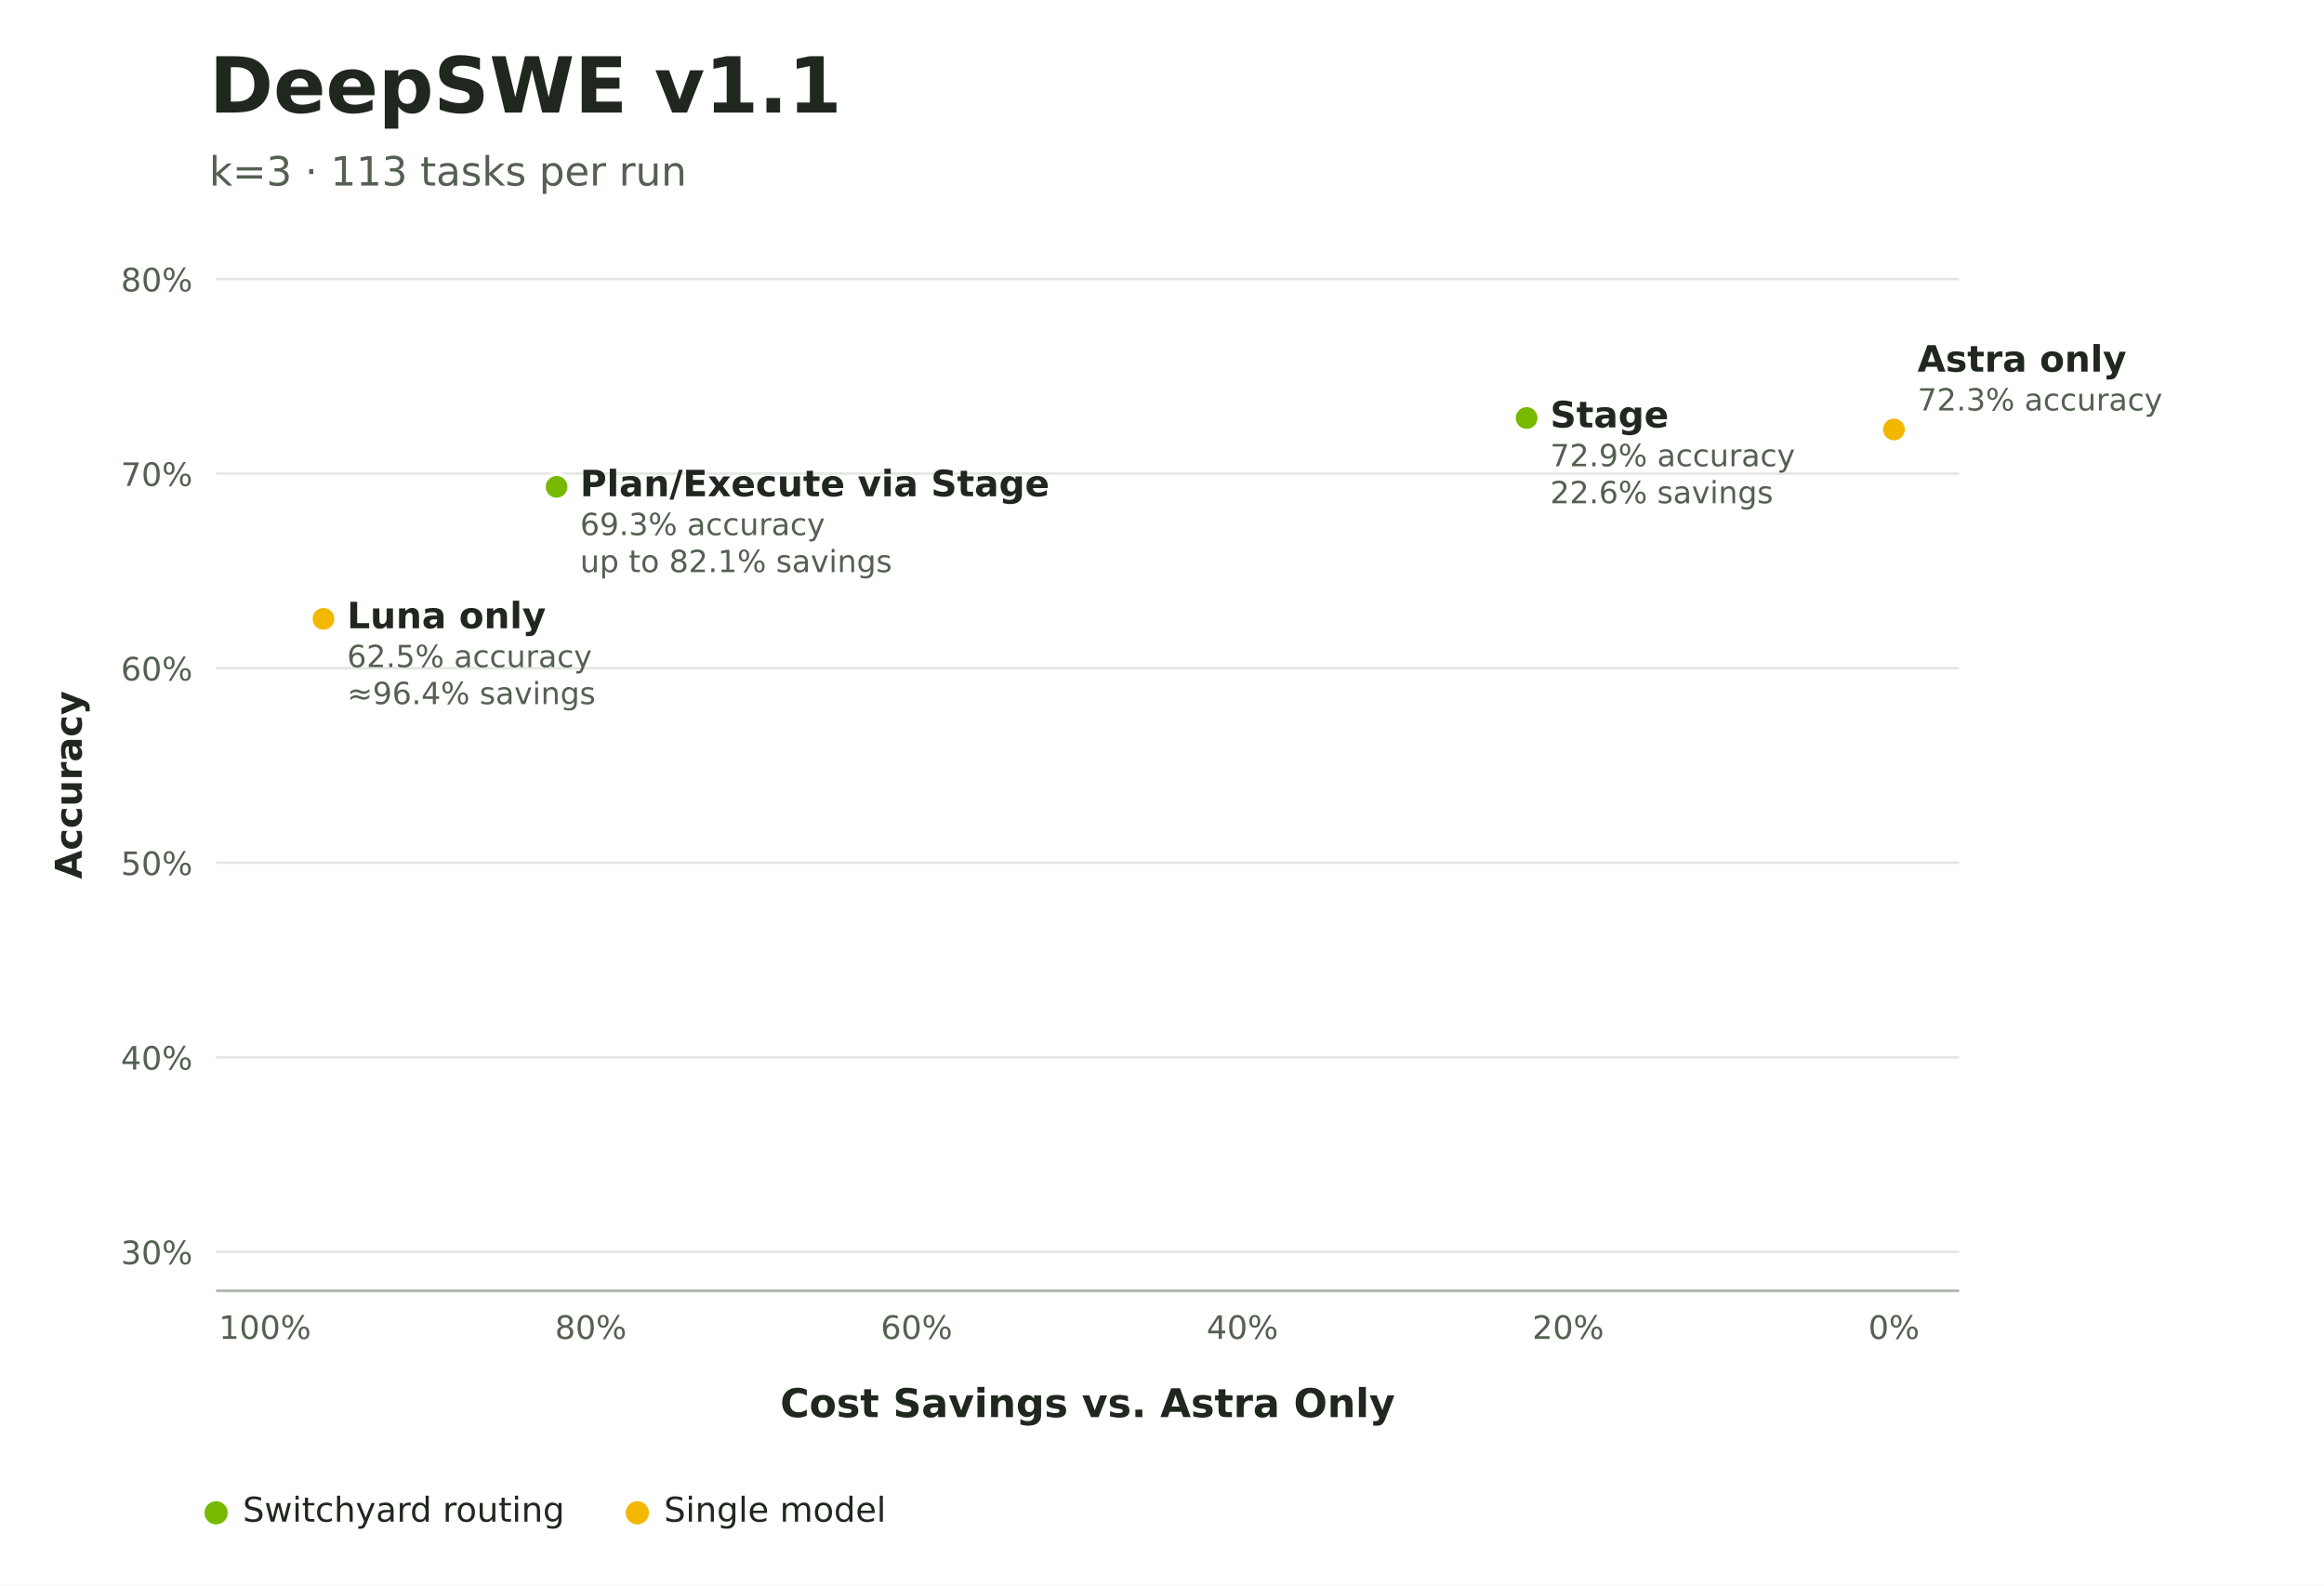
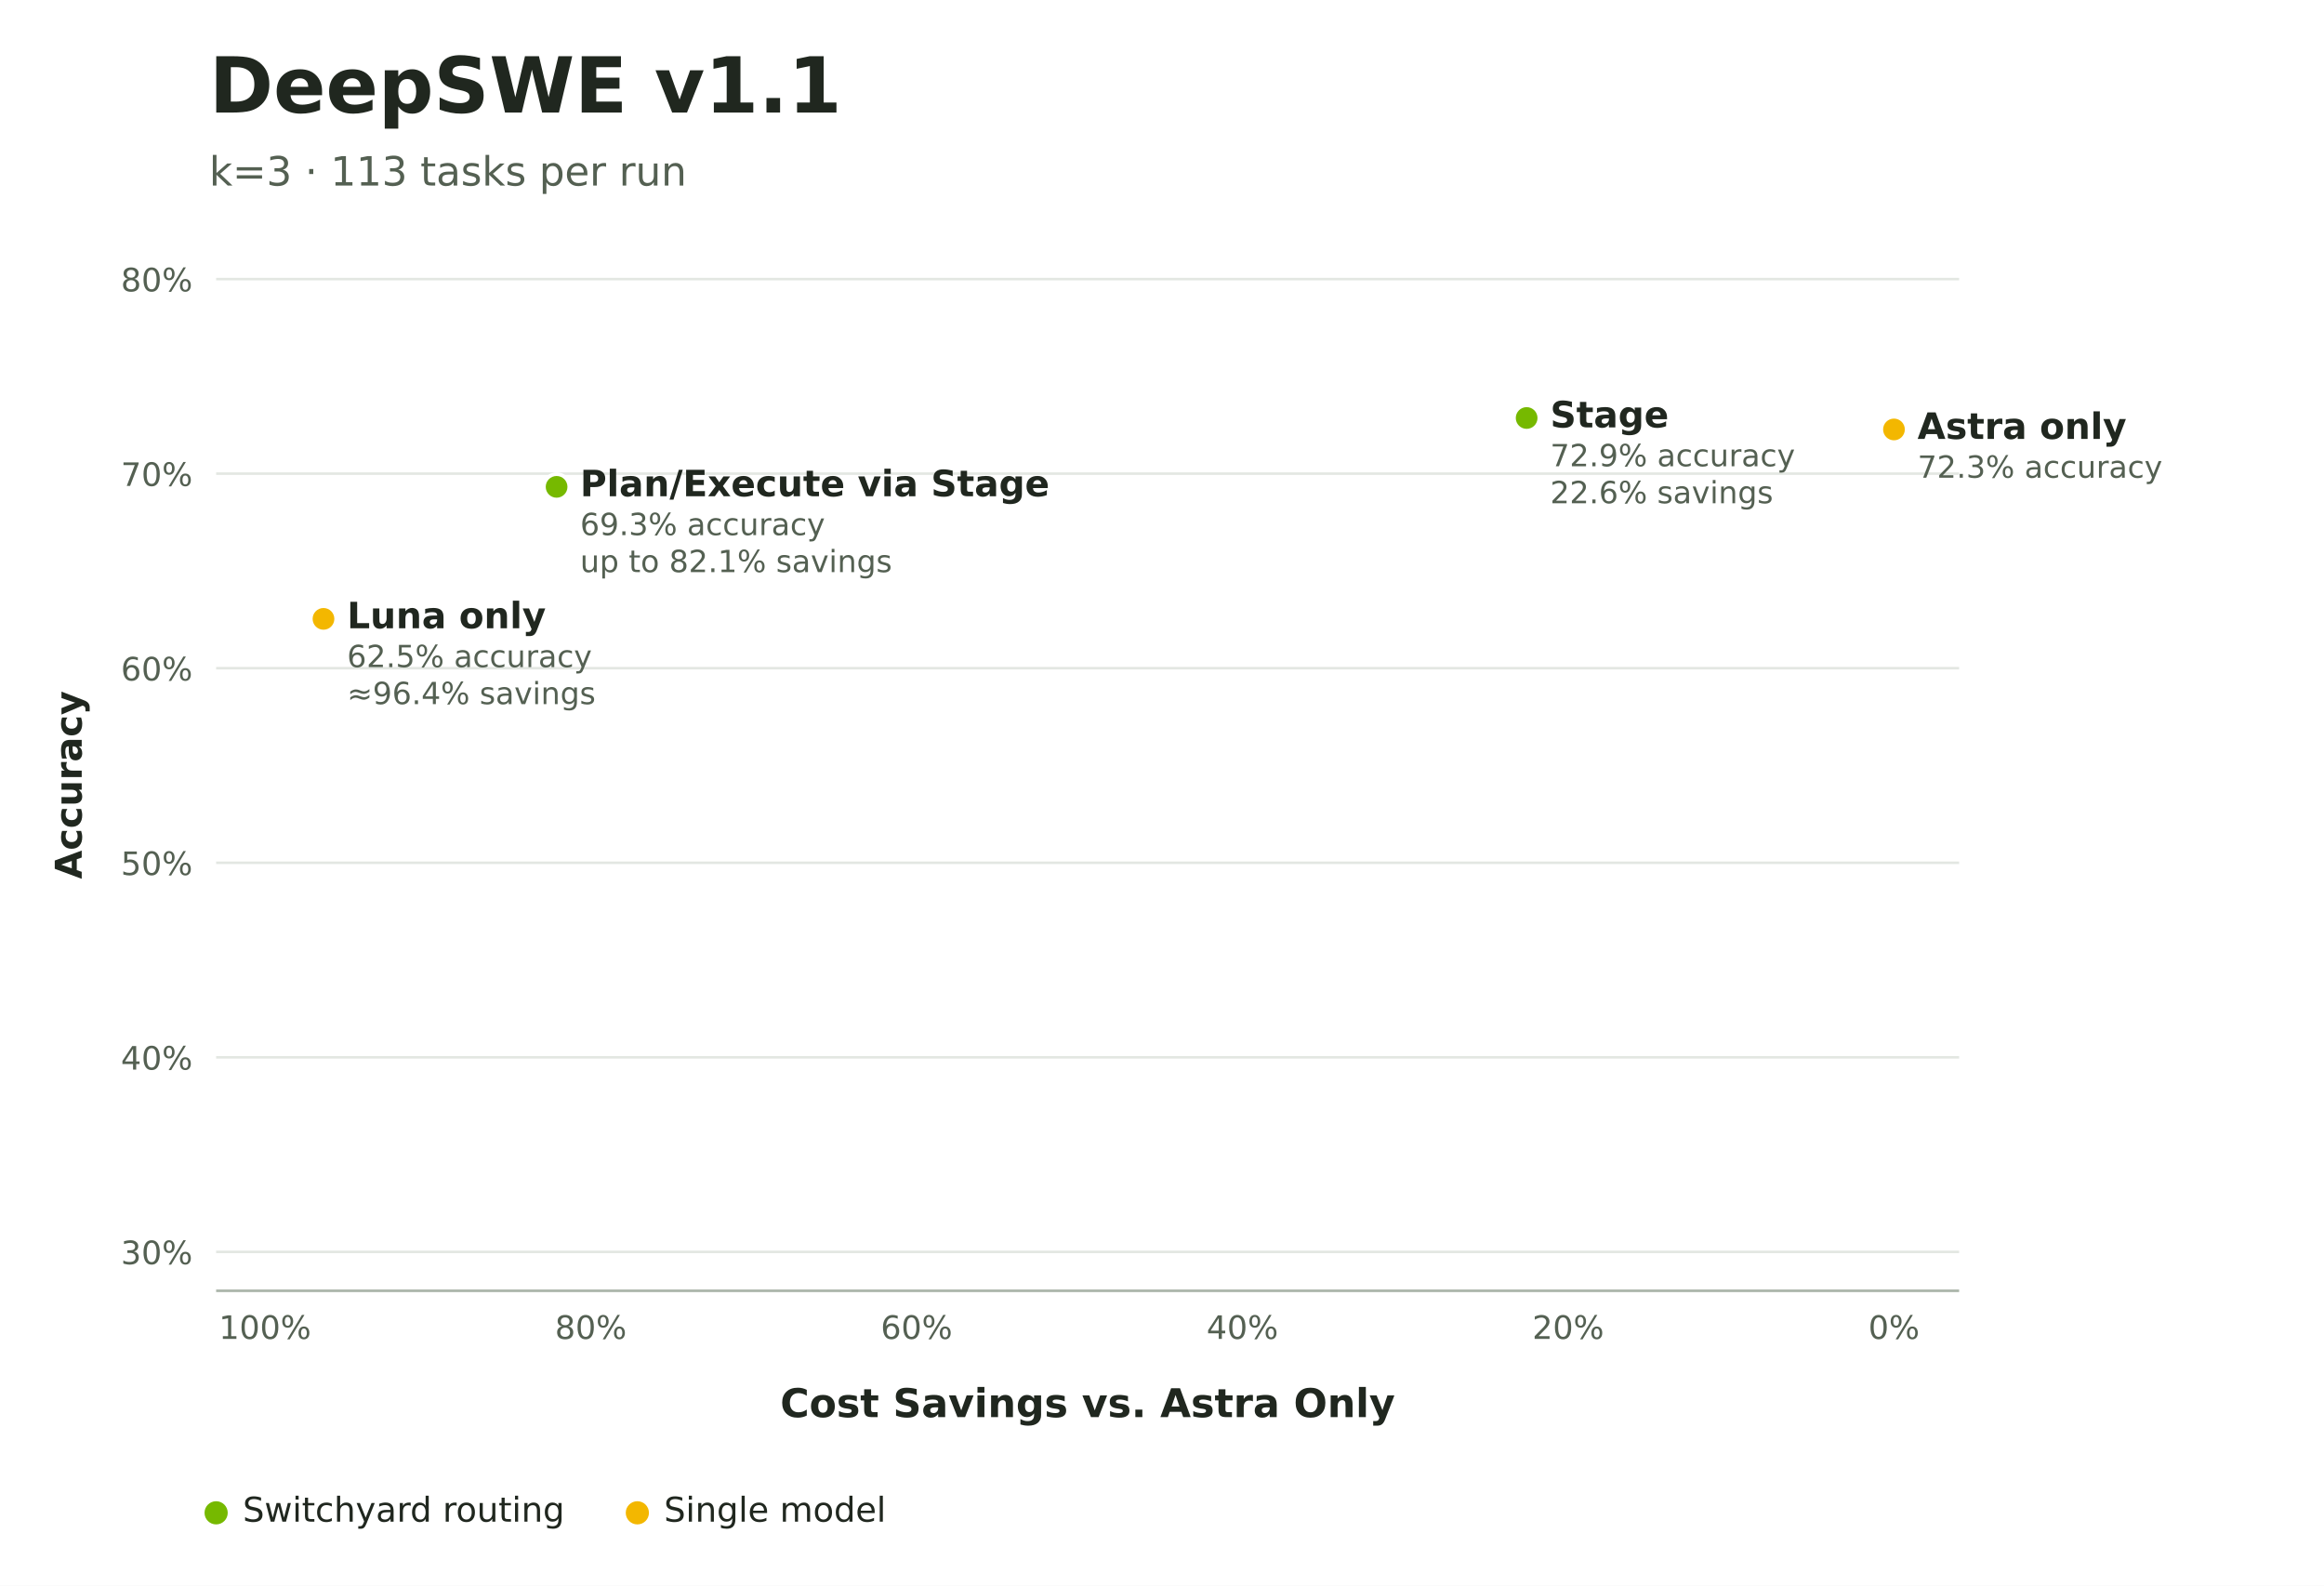
<svg xmlns="http://www.w3.org/2000/svg" viewBox="0 0 691.2 471.6" width="691.2" height="471.6" role="img" aria-labelledby="title desc" font-family="DejaVu Sans, Arial, sans-serif">
  <rect width="100%" height="100%" fill="white" />
  <text x="563.3" y="398.18" font-size="9.6" fill="#546052" text-anchor="middle">0%</text>
  <text x="466.4" y="398.18" font-size="9.6" fill="#546052" text-anchor="middle">20%</text>
  <text x="369.51" y="398.18" font-size="9.6" fill="#546052" text-anchor="middle">40%</text>
  <text x="272.61" y="398.18" font-size="9.6" fill="#546052" text-anchor="middle">60%</text>
  <text x="175.71" y="398.18" font-size="9.6" fill="#546052" text-anchor="middle">80%</text>
  <text x="78.82" y="398.18" font-size="9.6" fill="#546052" text-anchor="middle">100%</text>
  <text x="323.48" y="421.45" font-size="11.8" fill="#20271f" font-weight="700" text-anchor="middle">Cost Savings vs. Astra Only</text>
  <line x1="64.28" y1="372.31" x2="582.68" y2="372.31" stroke="#e3e7e2" stroke-width="0.75" />
  <text x="57.28" y="375.96" font-size="9.6" fill="#546052" text-anchor="end">30%</text>
  <line x1="64.28" y1="314.45" x2="582.68" y2="314.45" stroke="#e3e7e2" stroke-width="0.75" />
  <text x="57.28" y="318.1" font-size="9.6" fill="#546052" text-anchor="end">40%</text>
  <line x1="64.28" y1="256.59" x2="582.68" y2="256.59" stroke="#e3e7e2" stroke-width="0.75" />
  <text x="57.28" y="260.23" font-size="9.6" fill="#546052" text-anchor="end">50%</text>
  <line x1="64.28" y1="198.72" x2="582.68" y2="198.72" stroke="#e3e7e2" stroke-width="0.75" />
  <text x="57.28" y="202.37" font-size="9.6" fill="#546052" text-anchor="end">60%</text>
  <line x1="64.28" y1="140.86" x2="582.68" y2="140.86" stroke="#e3e7e2" stroke-width="0.75" />
  <text x="57.28" y="144.51" font-size="9.6" fill="#546052" text-anchor="end">70%</text>
  <line x1="64.28" y1="83" x2="582.68" y2="83" stroke="#e3e7e2" stroke-width="0.75" />
  <text x="57.28" y="86.65" font-size="9.6" fill="#546052" text-anchor="end">80%</text>
  <text x="24.3" y="233.44" font-size="11" fill="#20271f" transform="rotate(-90 24.30152 233.442)" font-weight="700" text-anchor="middle">Accuracy</text>
  <line x1="64.28" y1="383.88" x2="582.68" y2="383.88" stroke="#aeb8ad" stroke-width="0.8" />
  <circle cx="563.3" cy="127.72" r="3.78" fill="#f3b700" stroke="white" stroke-width="1.1" />
  <circle cx="454.05" cy="124.31" r="3.78" fill="#76b900" stroke="white" stroke-width="1.1" />
  <circle cx="165.54" cy="144.79" r="3.78" fill="#76b900" stroke="white" stroke-width="1.1" />
  <circle cx="96.21" cy="184.05" r="3.78" fill="#f3b700" stroke="white" stroke-width="1.1" />
-   <text x="570.3" y="110.53" font-size="10.8" fill="#20271f" font-weight="700">Astra only</text>
-   <text x="570.3" y="122.08" font-size="9.1" fill="#546052">72.3% accuracy</text>
+   <text x="570.3" y="130.53" font-size="10.8" fill="#20271f" font-weight="700">Astra only</text>
+   <text x="570.3" y="142.08" font-size="9.1" fill="#546052">72.3% accuracy</text>
  <text x="461.05" y="127.11" font-size="10.8" fill="#20271f" font-weight="700">Stage</text>
  <text x="461.05" y="138.67" font-size="9.1" fill="#546052">72.9% accuracy</text>
  <text x="461.05" y="149.67" font-size="9.1" fill="#546052">22.6% savings</text>
  <text x="172.54" y="147.59" font-size="10.8" fill="#20271f" font-weight="700">Plan/Execute via Stage</text>
  <text x="172.54" y="159.15" font-size="9.1" fill="#546052">69.3% accuracy</text>
  <text x="172.54" y="170.15" font-size="9.1" fill="#546052">up to 82.1% savings</text>
  <text x="103.21" y="186.85" font-size="10.8" fill="#20271f" font-weight="700">Luna only</text>
  <text x="103.21" y="198.41" font-size="9.1" fill="#546052">62.5% accuracy</text>
  <text x="103.21" y="209.41" font-size="9.1" fill="#546052">≈96.4% savings</text>
  <circle cx="64.28" cy="449.91" r="3.45" fill="#76b900" />
  <circle cx="189.56" cy="449.91" r="3.45" fill="#f3b700" />
  <text x="62.21" y="33.48" font-size="23" fill="#20271f" font-weight="700">DeepSWE v1.1</text>
  <text x="62.21" y="55.18" font-size="12" fill="#546052">k=3 · 113 tasks per run</text>
  <text x="72.2" y="452.54" font-size="10.15" fill="#20271f">Switchyard routing</text>
  <text x="197.48" y="452.54" font-size="10.15" fill="#20271f">Single model</text>
</svg>
